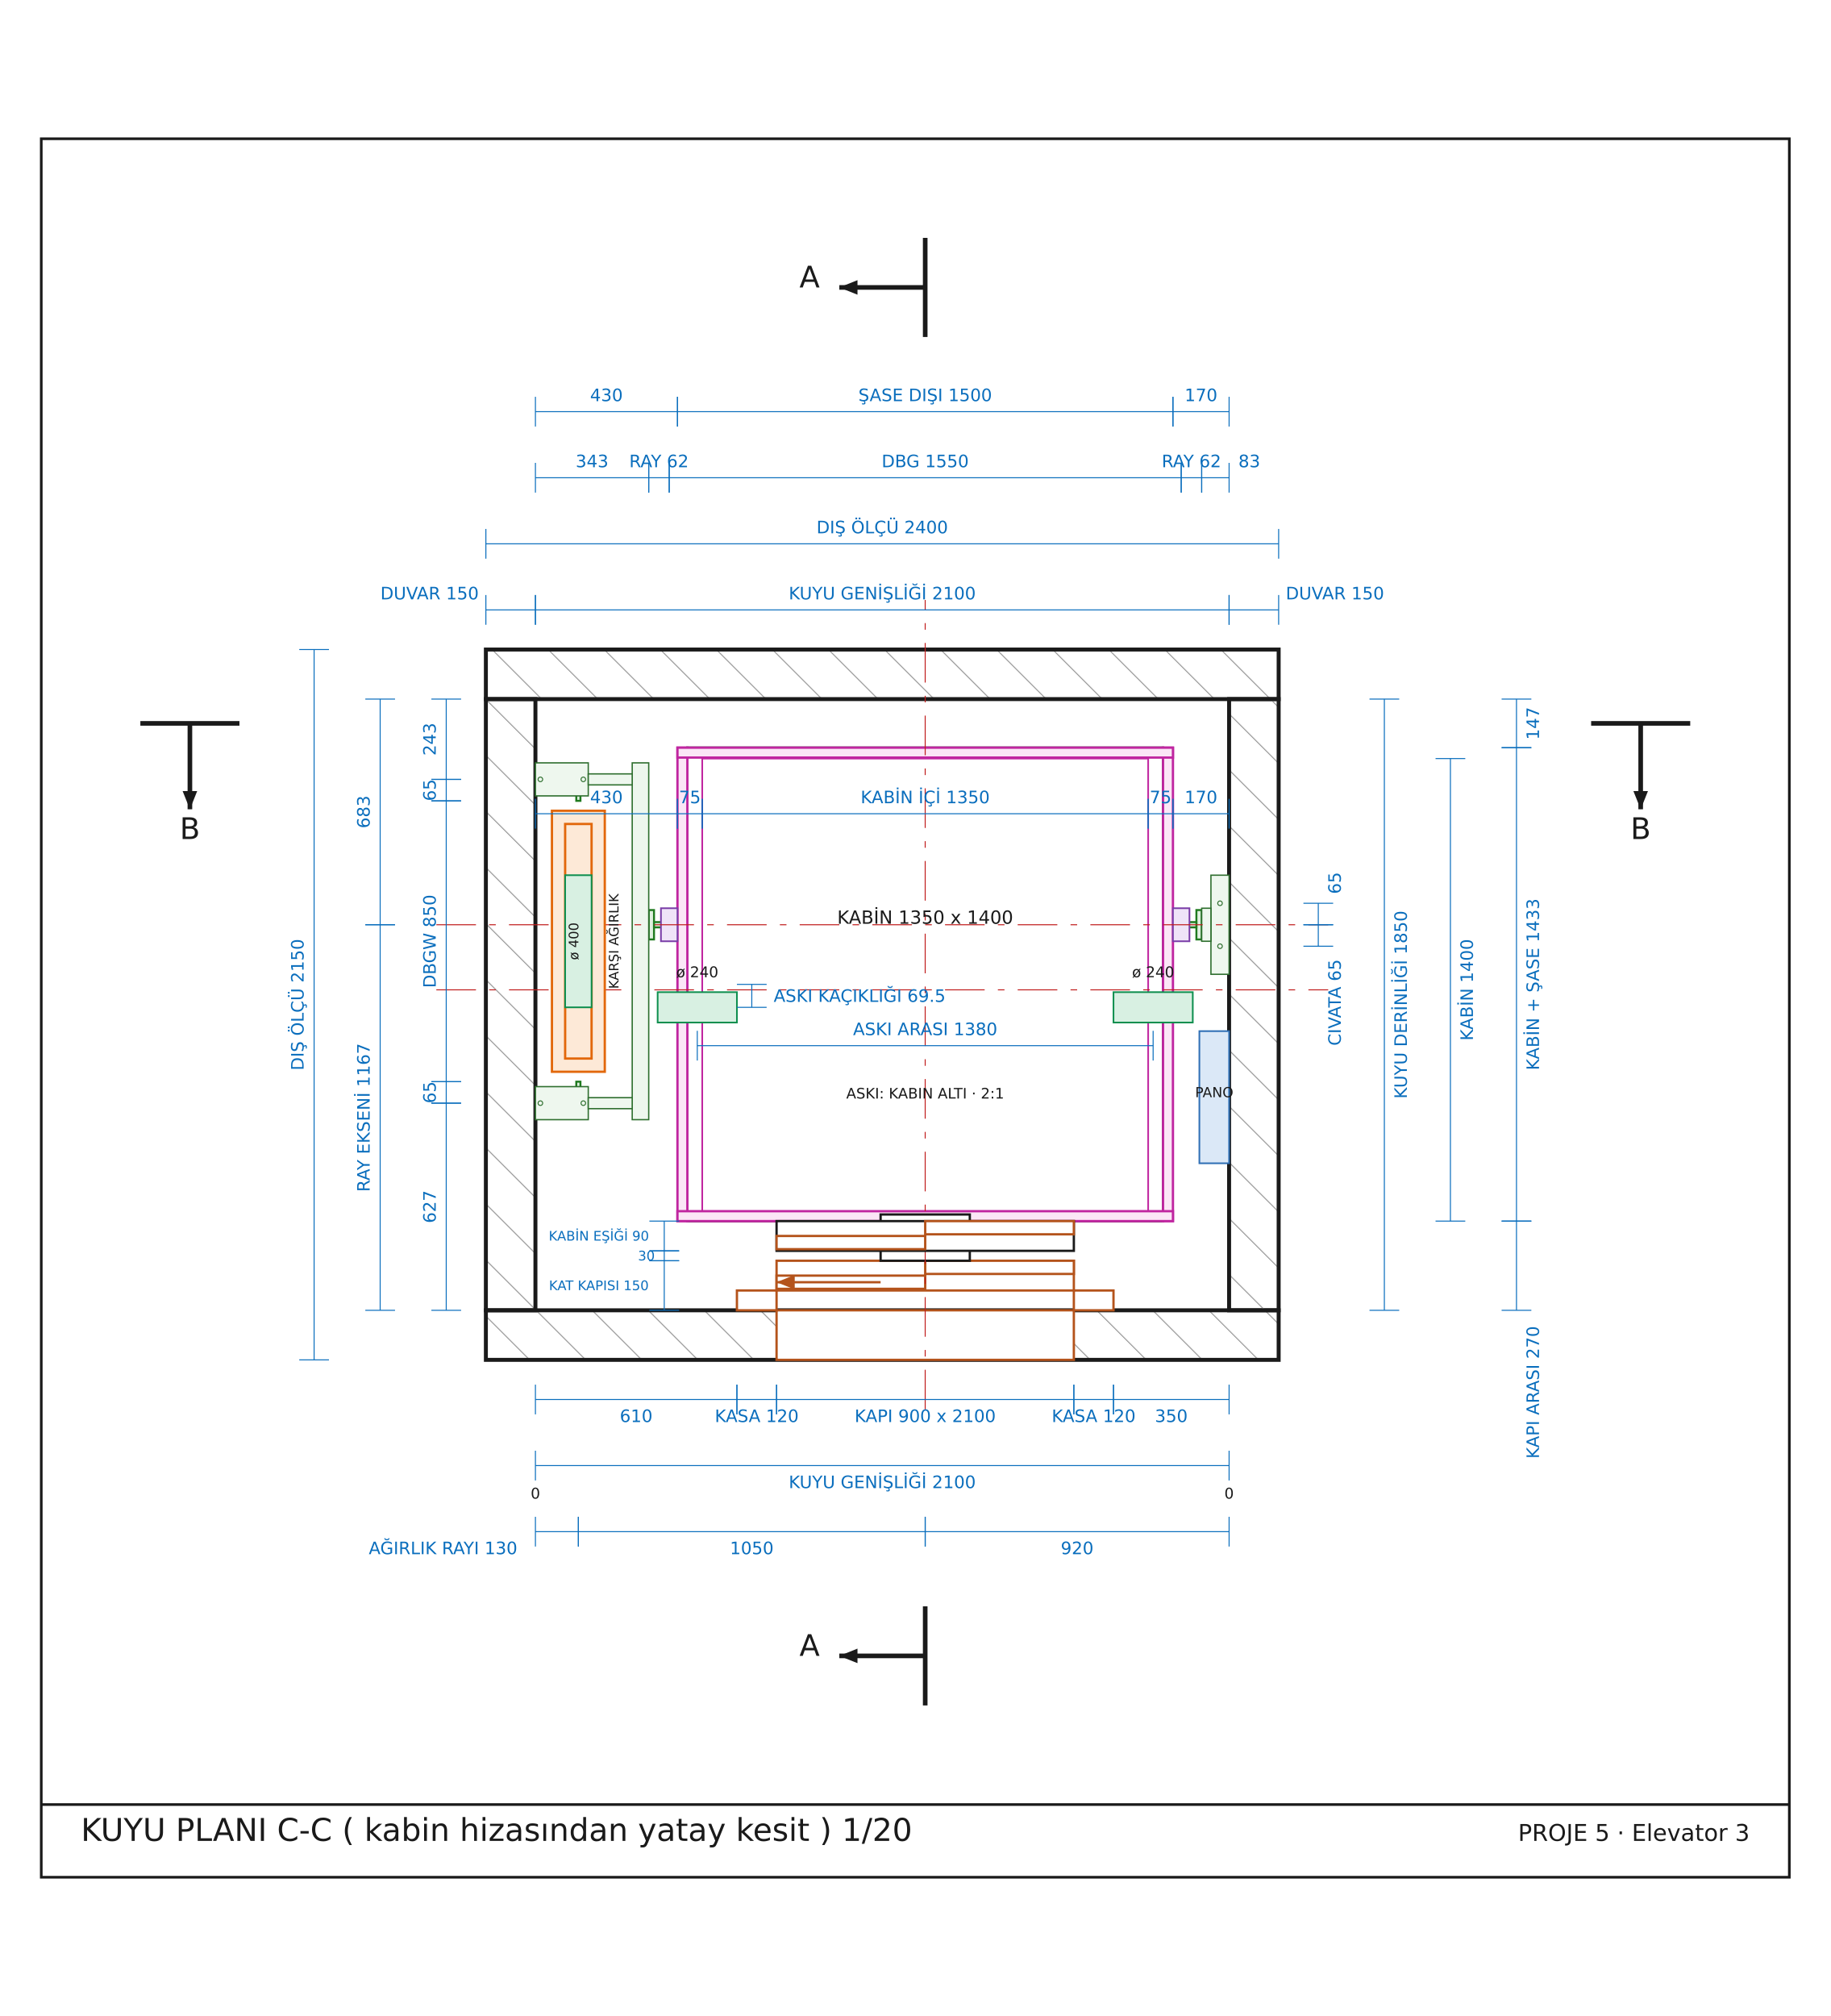
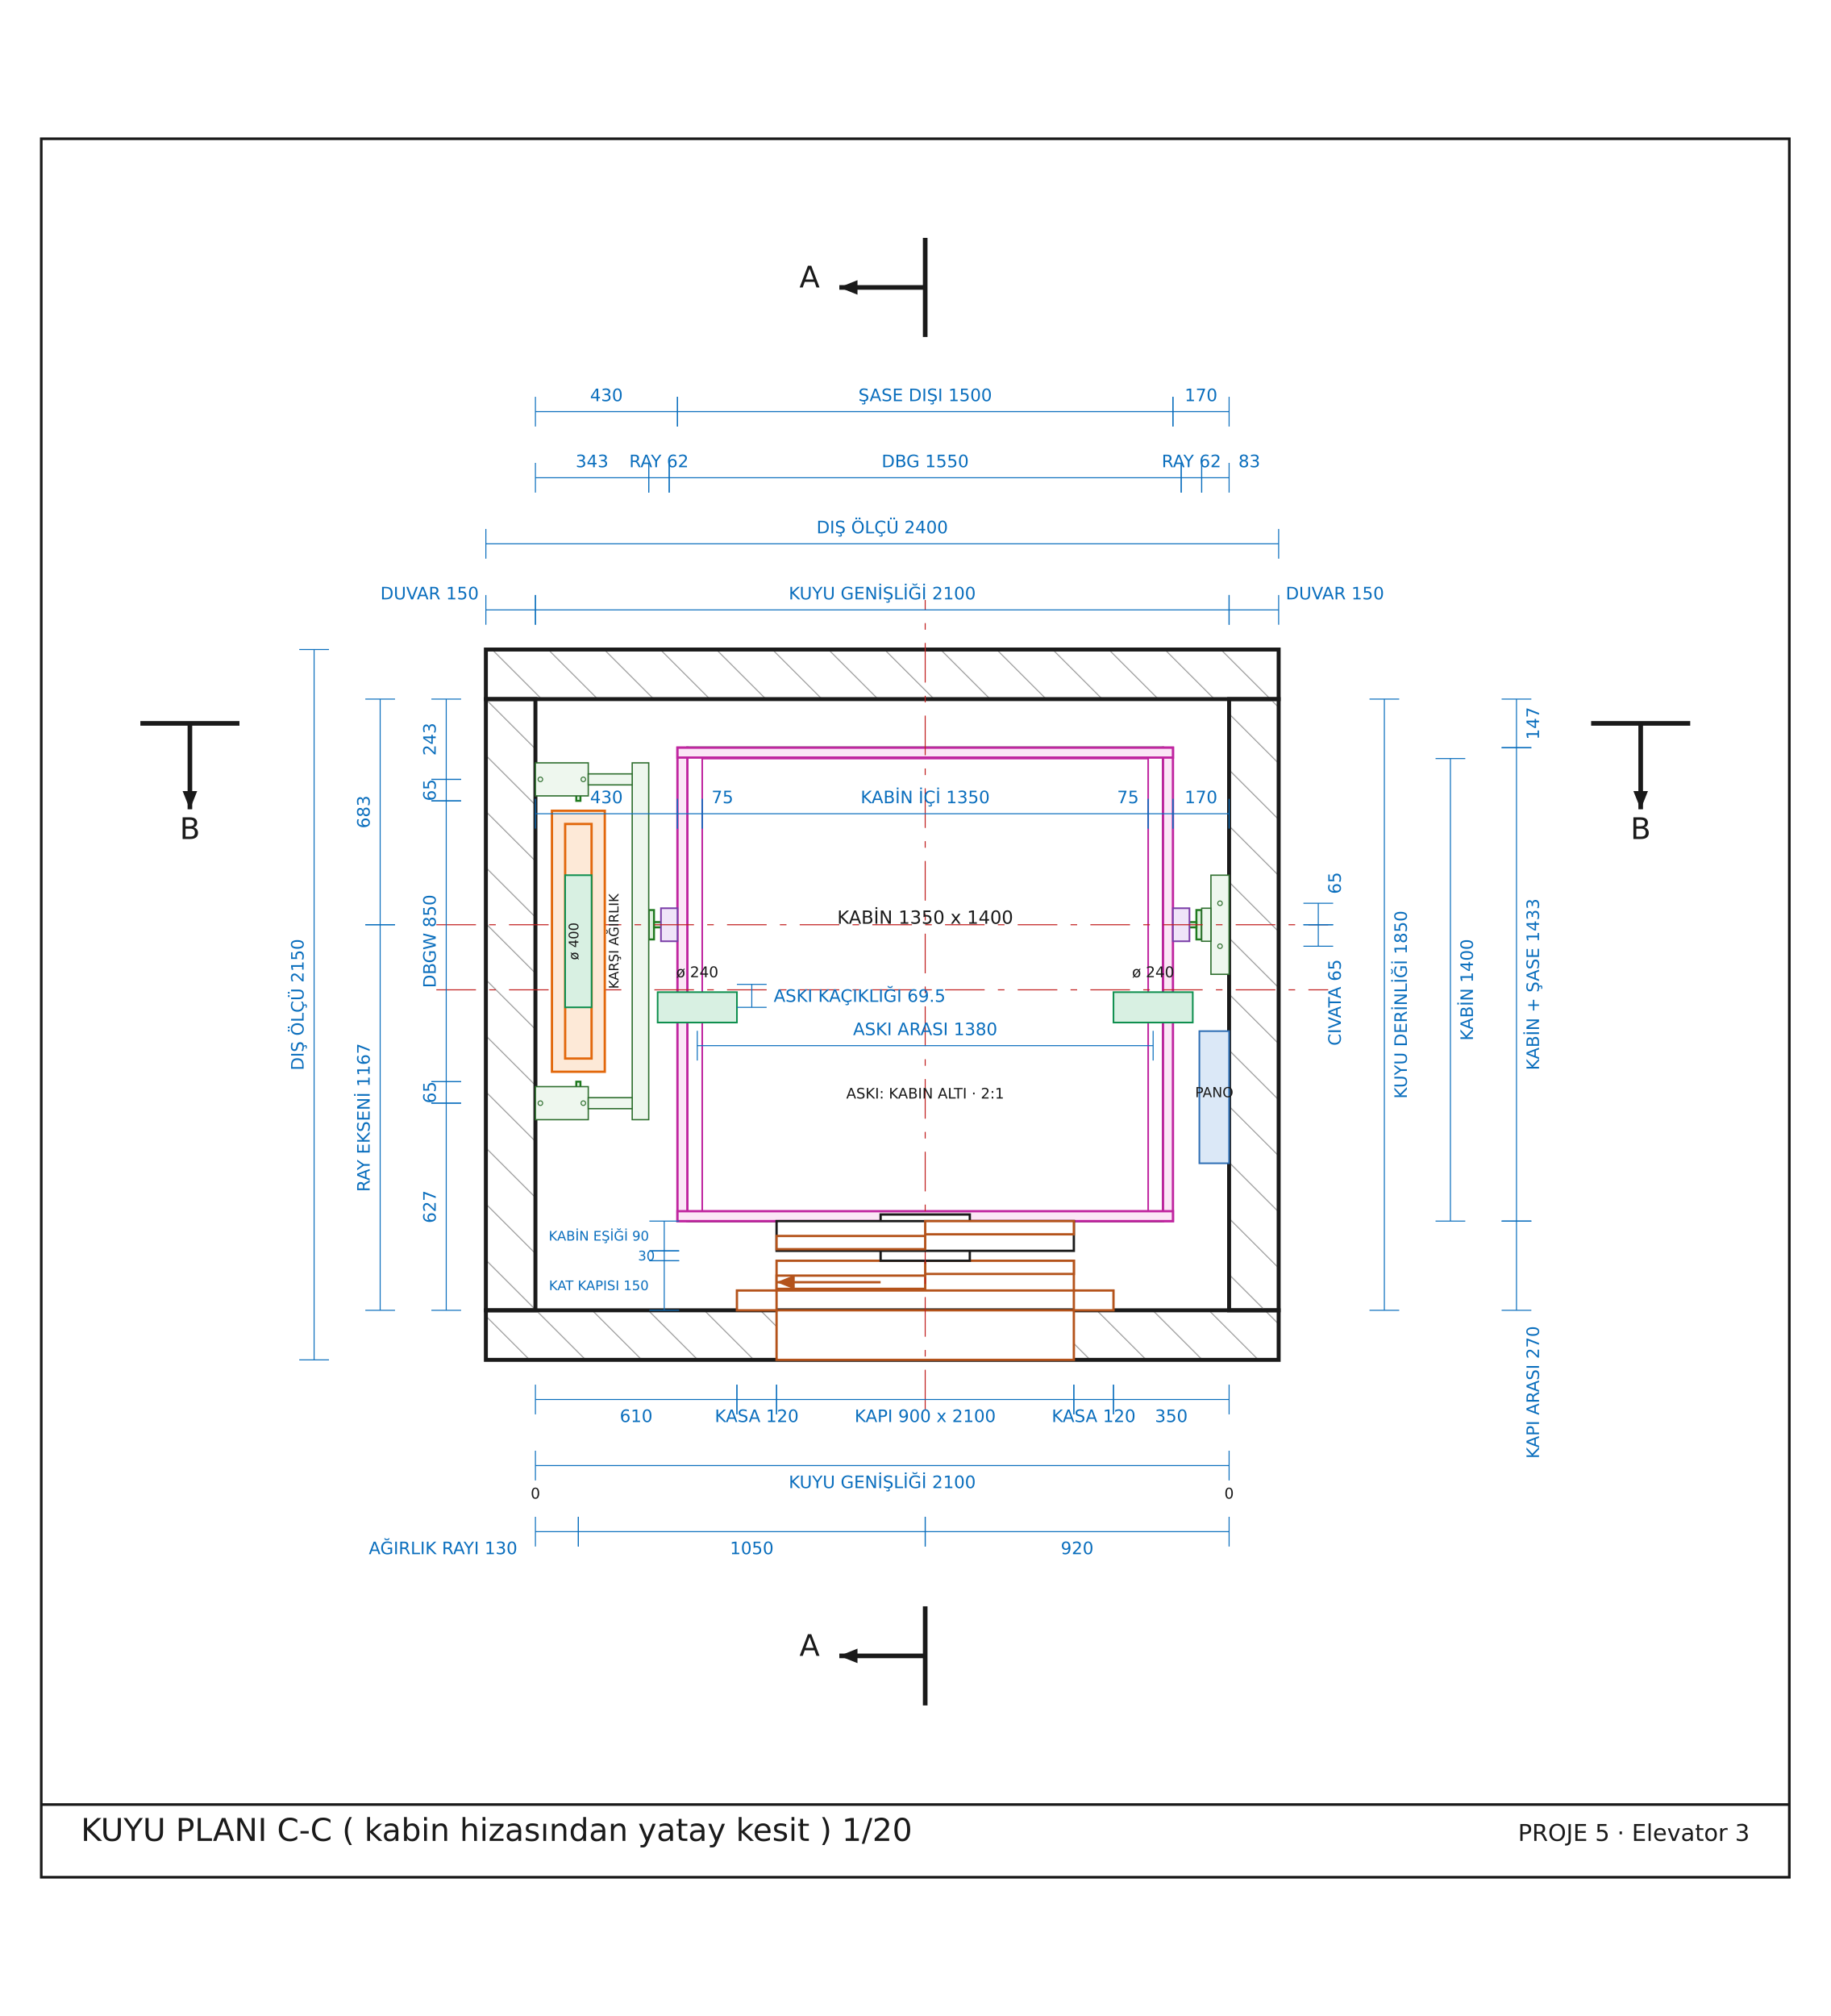
<svg xmlns="http://www.w3.org/2000/svg" viewBox="-1616 -3966 5532 6102" width="277mm" height="305mm">
  <defs>
    <pattern id="tarama" width="120" height="120" patternUnits="userSpaceOnUse" patternTransform="rotate(45)">
      <line x1="0" y1="0" x2="0" y2="120" stroke="#9a9a9a" stroke-width="6" />
    </pattern>
    <pattern id="tugla" width="240" height="120" patternUnits="userSpaceOnUse">
      <rect width="240" height="120" fill="#fdf3ee" />
      <path d="M0 0 H240 M0 60 H240 M120 0 V60 M0 60 V120 M240 60 V120" stroke="#c08a6a" stroke-width="5" fill="none" />
    </pattern>
  </defs>
  <rect x="-100000" y="-100000" width="200000" height="200000" fill="#ffffff" />
  <g transform="scale(1,-1)">
    <rect x="-150.0" y="-150.0" width="2400.0" height="150.0" fill="url(#tarama)" stroke="none" />
    <rect x="-150.0" y="-150.0" width="2400.0" height="150.0" fill="none" stroke="#1a1a1a" stroke-width="12" />
    <rect x="-150.0" y="1850.0" width="2400.0" height="150.0" fill="url(#tarama)" stroke="none" />
    <rect x="-150.0" y="1850.0" width="2400.0" height="150.0" fill="none" stroke="#1a1a1a" stroke-width="12" />
    <rect x="-150.0" y="0.0" width="150.0" height="1850.0" fill="url(#tarama)" stroke="none" />
    <rect x="-150.0" y="0.0" width="150.0" height="1850.0" fill="none" stroke="#1a1a1a" stroke-width="12" />
    <rect x="2100.0" y="0.0" width="150.0" height="1850.0" fill="url(#tarama)" stroke="none" />
    <rect x="2100.0" y="0.0" width="150.0" height="1850.0" fill="none" stroke="#1a1a1a" stroke-width="12" />
    <rect x="0.0" y="0.0" width="2100.0" height="1850.0" fill="none" stroke="#1a1a1a" stroke-width="6" />
    <rect x="730.0" y="-150.0" width="900.0" height="150.0" fill="#ffffff" stroke="#b4531b" stroke-width="7" />
    <rect x="610.0" y="0.0" width="120.0" height="60.0" fill="#ffffff" stroke="#b4531b" stroke-width="7" />
    <rect x="1630.0" y="0.0" width="120.0" height="60.0" fill="#ffffff" stroke="#b4531b" stroke-width="7" />
    <rect x="730.0" y="60.0" width="900.0" height="90.0" fill="#ffffff" stroke="#b4531b" stroke-width="7" />
    <rect x="730.0" y="65.0" width="450.0" height="40.0" fill="#ffffff" stroke="#b4531b" stroke-width="7" />
    <rect x="1180.0" y="110.0" width="450.0" height="40.0" fill="#ffffff" stroke="#b4531b" stroke-width="7" />
    <line x1="1045.0" y1="85.0" x2="730.0" y2="85.0" stroke="#b4531b" stroke-width="7" />
    <polygon points="730.0,85.0 785.0,63.0 785.0,107.0" fill="#b4531b" />
    <rect x="460.0" y="270.0" width="1440.0" height="1433.0" fill="#ffffff" stroke="#1a1a1a" stroke-width="7" />
    <rect x="505.0" y="270.0" width="1350.0" height="1400.0" fill="none" stroke="#c026a0" stroke-width="5" />
    <rect x="430.0" y="270.0" width="30.0" height="1433.0" fill="#fbe6f6" stroke="#c026a0" stroke-width="7" />
    <rect x="1900.0" y="270.0" width="30.0" height="1433.0" fill="#fbe6f6" stroke="#c026a0" stroke-width="7" />
    <rect x="430.0" y="270.0" width="1500.0" height="30.0" fill="#fbe6f6" stroke="#c026a0" stroke-width="7" />
    <rect x="430.0" y="1673.0" width="1500.0" height="30.0" fill="#fbe6f6" stroke="#c026a0" stroke-width="7" />
    <rect x="1045.0" y="150.0" width="270.0" height="140.0" fill="#ffffff" stroke="#1a1a1a" stroke-width="7" />
    <line x1="1180.0" y1="-300.0" x2="1180.0" y2="2150.0" stroke="#c01c1c" stroke-width="3" stroke-dasharray="120 40 20 40" />
    <line x1="-300.0" y1="970.0" x2="2400.0" y2="970.0" stroke="#c01c1c" stroke-width="3" stroke-dasharray="120 40 20 40" />
    <rect x="343.0" y="1122.5" width="16.0" height="89.0" fill="#dff0df" stroke="#1f7a1f" stroke-width="6" />
    <rect x="359.0" y="1159.0" width="46.0" height="16.0" fill="#dff0df" stroke="#1f7a1f" stroke-width="6" />
    <rect x="293.0" y="577.0" width="50.0" height="1080.0" fill="#eef7ee" stroke="#2f6f2f" stroke-width="4" />
    <rect x="380.0" y="1117.0" width="50.0" height="100.0" fill="#efe4f8" stroke="#7a3ea8" stroke-width="5" />
    <rect x="2001.0" y="1122.5" width="16.0" height="89.0" fill="#dff0df" stroke="#1f7a1f" stroke-width="6" />
    <rect x="1955.0" y="1159.0" width="46.0" height="16.0" fill="#dff0df" stroke="#1f7a1f" stroke-width="6" />
    <rect x="2045.0" y="1017.0" width="55.0" height="300.0" fill="#eef7ee" stroke="#2f6f2f" stroke-width="4" />
    <circle cx="2072.5" cy="1102.0" r="7.0" fill="none" stroke="#2f6f2f" stroke-width="3" />
    <circle cx="2072.5" cy="1232.0" r="7.0" fill="none" stroke="#2f6f2f" stroke-width="3" />
    <rect x="2017.0" y="1117.0" width="28.0" height="100.0" fill="#eef7ee" stroke="#2f6f2f" stroke-width="4" />
    <rect x="1930.0" y="1117.0" width="50.0" height="100.0" fill="#efe4f8" stroke="#7a3ea8" stroke-width="5" />
    <line x1="-300.0" y1="1167.0" x2="2400.0" y2="1167.0" stroke="#c01c1c" stroke-width="3" stroke-dasharray="120 40 20 40" />
    <rect x="370.0" y="871.0" width="240.0" height="92.0" fill="#d8f0e2" stroke="#0f8f4f" stroke-width="5" />
    <g transform="translate(490.0,1008.0) scale(1,-1) rotate(-0.0)">
      <text x="0" y="0" font-family="DejaVu Sans, Arial" font-size="45" fill="#1a1a1a" text-anchor="middle">ø 240</text>
    </g>
    <rect x="1750.0" y="871.0" width="240.0" height="92.0" fill="#d8f0e2" stroke="#0f8f4f" stroke-width="5" />
    <g transform="translate(1870.0,1008.0) scale(1,-1) rotate(-0.0)">
      <text x="0" y="0" font-family="DejaVu Sans, Arial" font-size="45" fill="#1a1a1a" text-anchor="middle">ø 240</text>
    </g>
    <g transform="translate(1180.0,641.0) scale(1,-1) rotate(-0.0)">
      <text x="0" y="0" font-family="DejaVu Sans, Arial" font-size="44" fill="#1a1a1a" text-anchor="middle">ASKI:  KABIN ALTI  ·  2:1</text>
    </g>
    <rect x="50.0" y="722.0" width="160.0" height="790.0" fill="#fde9d7" stroke="#e2680c" stroke-width="7" />
    <rect x="90.0" y="762.0" width="80.0" height="710.0" fill="#fde9d7" stroke="#e2680c" stroke-width="7" />
    <rect x="95.0" y="1594.4" width="70.0" height="12.6" fill="#dff0df" stroke="#1f7a1f" stroke-width="6" />
    <rect x="123.7" y="1542.0" width="12.6" height="52.4" fill="#dff0df" stroke="#1f7a1f" stroke-width="6" />
    <rect x="0.0" y="1557.0" width="160.0" height="100.0" fill="#eef7ee" stroke="#2f6f2f" stroke-width="4" />
    <circle cx="15.0" cy="1607.0" r="7.0" fill="none" stroke="#2f6f2f" stroke-width="3" />
    <circle cx="145.0" cy="1607.0" r="7.0" fill="none" stroke="#2f6f2f" stroke-width="3" />
    <rect x="160.0" y="1590.3" width="133.0" height="33.3" fill="#eef7ee" stroke="#2f6f2f" stroke-width="4" />
    <rect x="95.0" y="627.0" width="70.0" height="12.6" fill="#dff0df" stroke="#1f7a1f" stroke-width="6" />
    <rect x="123.7" y="639.6" width="12.6" height="52.4" fill="#dff0df" stroke="#1f7a1f" stroke-width="6" />
    <rect x="0.0" y="577.0" width="160.0" height="100.0" fill="#eef7ee" stroke="#2f6f2f" stroke-width="4" />
    <circle cx="15.0" cy="627.0" r="7.0" fill="none" stroke="#2f6f2f" stroke-width="3" />
    <circle cx="145.0" cy="627.0" r="7.0" fill="none" stroke="#2f6f2f" stroke-width="3" />
    <rect x="160.0" y="610.3" width="133.0" height="33.3" fill="#eef7ee" stroke="#2f6f2f" stroke-width="4" />
    <rect x="90.0" y="917.0" width="80.0" height="400.0" fill="#d8f0e2" stroke="#0f8f4f" stroke-width="5" />
    <g transform="translate(130.0,1117.0) scale(1,-1) rotate(-90.0)">
      <text x="0" y="0" font-family="DejaVu Sans, Arial" font-size="40" fill="#1a1a1a" text-anchor="middle">ø 400</text>
    </g>
    <rect x="2010.0" y="445.0" width="90.0" height="400.0" fill="#dbe8f7" stroke="#2f6fb5" stroke-width="5" />
    <g transform="translate(2055.0,645.0) scale(1,-1) rotate(-0.0)">
      <text x="0" y="0" font-family="DejaVu Sans, Arial" font-size="42" fill="#1a1a1a" text-anchor="middle">PANO</text>
    </g>
    <line x1="-150.0" y1="2120.0" x2="0.0" y2="2120.0" stroke="#0a6ebd" stroke-width="3" />
    <line x1="-150.0" y1="2075.0" x2="-150.0" y2="2165.0" stroke="#0a6ebd" stroke-width="3" />
    <line x1="0.0" y1="2075.0" x2="0.0" y2="2165.0" stroke="#0a6ebd" stroke-width="3" />
    <g transform="translate(-320.4,2151.8) scale(1,-1) rotate(-0.0)">
      <text x="0" y="0" font-family="DejaVu Sans, Arial" font-size="52" fill="#0a6ebd" text-anchor="middle">DUVAR 150</text>
    </g>
    <line x1="0.0" y1="2120.0" x2="2100.0" y2="2120.0" stroke="#0a6ebd" stroke-width="3" />
    <line x1="0.0" y1="2075.0" x2="0.0" y2="2165.0" stroke="#0a6ebd" stroke-width="3" />
    <line x1="2100.0" y1="2075.0" x2="2100.0" y2="2165.0" stroke="#0a6ebd" stroke-width="3" />
    <g transform="translate(1050.0,2151.8) scale(1,-1) rotate(-0.0)">
      <text x="0" y="0" font-family="DejaVu Sans, Arial" font-size="52" fill="#0a6ebd" text-anchor="middle">KUYU GENİŞLİĞİ 2100</text>
    </g>
    <line x1="2100.0" y1="2120.0" x2="2250.0" y2="2120.0" stroke="#0a6ebd" stroke-width="3" />
    <line x1="2100.0" y1="2075.0" x2="2100.0" y2="2165.0" stroke="#0a6ebd" stroke-width="3" />
    <line x1="2250.0" y1="2075.0" x2="2250.0" y2="2165.0" stroke="#0a6ebd" stroke-width="3" />
    <g transform="translate(2420.4,2151.8) scale(1,-1) rotate(-0.0)">
      <text x="0" y="0" font-family="DejaVu Sans, Arial" font-size="52" fill="#0a6ebd" text-anchor="middle">DUVAR 150</text>
    </g>
    <line x1="-150.0" y1="2320.0" x2="2250.0" y2="2320.0" stroke="#0a6ebd" stroke-width="3" />
    <line x1="-150.0" y1="2275.0" x2="-150.0" y2="2365.0" stroke="#0a6ebd" stroke-width="3" />
    <line x1="2250.0" y1="2275.0" x2="2250.0" y2="2365.0" stroke="#0a6ebd" stroke-width="3" />
    <g transform="translate(1050.0,2351.8) scale(1,-1) rotate(-0.0)">
      <text x="0" y="0" font-family="DejaVu Sans, Arial" font-size="52" fill="#0a6ebd" text-anchor="middle">DIŞ ÖLÇÜ 2400</text>
    </g>
    <line x1="0.0" y1="2520.0" x2="343.0" y2="2520.0" stroke="#0a6ebd" stroke-width="3" />
    <line x1="0.0" y1="2475.0" x2="0.0" y2="2565.0" stroke="#0a6ebd" stroke-width="3" />
    <line x1="343.0" y1="2475.0" x2="343.0" y2="2565.0" stroke="#0a6ebd" stroke-width="3" />
    <g transform="translate(171.5,2551.8) scale(1,-1) rotate(-0.0)">
      <text x="0" y="0" font-family="DejaVu Sans, Arial" font-size="52" fill="#0a6ebd" text-anchor="middle">343</text>
    </g>
    <line x1="343.0" y1="2520.0" x2="405.0" y2="2520.0" stroke="#0a6ebd" stroke-width="3" />
    <line x1="343.0" y1="2475.0" x2="343.0" y2="2565.0" stroke="#0a6ebd" stroke-width="3" />
    <line x1="405.0" y1="2475.0" x2="405.0" y2="2565.0" stroke="#0a6ebd" stroke-width="3" />
    <g transform="translate(374.0,2551.8) scale(1,-1) rotate(-0.0)">
      <text x="0" y="0" font-family="DejaVu Sans, Arial" font-size="52" fill="#0a6ebd" text-anchor="middle">RAY 62</text>
    </g>
    <line x1="405.0" y1="2520.0" x2="1955.0" y2="2520.0" stroke="#0a6ebd" stroke-width="3" />
    <line x1="405.0" y1="2475.0" x2="405.0" y2="2565.0" stroke="#0a6ebd" stroke-width="3" />
    <line x1="1955.0" y1="2475.0" x2="1955.0" y2="2565.0" stroke="#0a6ebd" stroke-width="3" />
    <g transform="translate(1180.0,2551.8) scale(1,-1) rotate(-0.0)">
      <text x="0" y="0" font-family="DejaVu Sans, Arial" font-size="52" fill="#0a6ebd" text-anchor="middle">DBG 1550</text>
    </g>
    <line x1="1955.0" y1="2520.0" x2="2017.0" y2="2520.0" stroke="#0a6ebd" stroke-width="3" />
    <line x1="1955.0" y1="2475.0" x2="1955.0" y2="2565.0" stroke="#0a6ebd" stroke-width="3" />
    <line x1="2017.0" y1="2475.0" x2="2017.0" y2="2565.0" stroke="#0a6ebd" stroke-width="3" />
    <g transform="translate(1986.0,2551.8) scale(1,-1) rotate(-0.0)">
      <text x="0" y="0" font-family="DejaVu Sans, Arial" font-size="52" fill="#0a6ebd" text-anchor="middle">RAY 62</text>
    </g>
    <line x1="2017.0" y1="2520.0" x2="2100.0" y2="2520.0" stroke="#0a6ebd" stroke-width="3" />
    <line x1="2017.0" y1="2475.0" x2="2017.0" y2="2565.0" stroke="#0a6ebd" stroke-width="3" />
    <line x1="2100.0" y1="2475.0" x2="2100.0" y2="2565.0" stroke="#0a6ebd" stroke-width="3" />
    <g transform="translate(2161.2,2551.8) scale(1,-1) rotate(-0.0)">
      <text x="0" y="0" font-family="DejaVu Sans, Arial" font-size="52" fill="#0a6ebd" text-anchor="middle">83</text>
    </g>
    <line x1="0.0" y1="2720.0" x2="430.0" y2="2720.0" stroke="#0a6ebd" stroke-width="3" />
    <line x1="0.0" y1="2675.0" x2="0.0" y2="2765.0" stroke="#0a6ebd" stroke-width="3" />
    <line x1="430.0" y1="2675.0" x2="430.0" y2="2765.0" stroke="#0a6ebd" stroke-width="3" />
    <g transform="translate(215.0,2751.8) scale(1,-1) rotate(-0.0)">
      <text x="0" y="0" font-family="DejaVu Sans, Arial" font-size="52" fill="#0a6ebd" text-anchor="middle">430</text>
    </g>
    <line x1="430.0" y1="2720.0" x2="1930.0" y2="2720.0" stroke="#0a6ebd" stroke-width="3" />
    <line x1="430.0" y1="2675.0" x2="430.0" y2="2765.0" stroke="#0a6ebd" stroke-width="3" />
    <line x1="1930.0" y1="2675.0" x2="1930.0" y2="2765.0" stroke="#0a6ebd" stroke-width="3" />
    <g transform="translate(1180.0,2751.8) scale(1,-1) rotate(-0.0)">
      <text x="0" y="0" font-family="DejaVu Sans, Arial" font-size="52" fill="#0a6ebd" text-anchor="middle">ŞASE DIŞI 1500</text>
    </g>
    <line x1="1930.0" y1="2720.0" x2="2100.0" y2="2720.0" stroke="#0a6ebd" stroke-width="3" />
    <line x1="1930.0" y1="2675.0" x2="1930.0" y2="2765.0" stroke="#0a6ebd" stroke-width="3" />
    <line x1="2100.0" y1="2675.0" x2="2100.0" y2="2765.0" stroke="#0a6ebd" stroke-width="3" />
    <g transform="translate(2015.0,2751.8) scale(1,-1) rotate(-0.0)">
      <text x="0" y="0" font-family="DejaVu Sans, Arial" font-size="52" fill="#0a6ebd" text-anchor="middle">170</text>
    </g>
    <line x1="0.0" y1="-270.0" x2="610.0" y2="-270.0" stroke="#0a6ebd" stroke-width="3" />
    <line x1="0.0" y1="-315.0" x2="0.0" y2="-225.0" stroke="#0a6ebd" stroke-width="3" />
    <line x1="610.0" y1="-315.0" x2="610.0" y2="-225.0" stroke="#0a6ebd" stroke-width="3" />
    <g transform="translate(305.0,-338.2) scale(1,-1) rotate(-0.0)">
      <text x="0" y="0" font-family="DejaVu Sans, Arial" font-size="52" fill="#0a6ebd" text-anchor="middle">610</text>
    </g>
    <line x1="610.0" y1="-270.0" x2="730.0" y2="-270.0" stroke="#0a6ebd" stroke-width="3" />
    <line x1="610.0" y1="-315.0" x2="610.0" y2="-225.0" stroke="#0a6ebd" stroke-width="3" />
    <line x1="730.0" y1="-315.0" x2="730.0" y2="-225.0" stroke="#0a6ebd" stroke-width="3" />
    <g transform="translate(670.0,-338.2) scale(1,-1) rotate(-0.0)">
      <text x="0" y="0" font-family="DejaVu Sans, Arial" font-size="52" fill="#0a6ebd" text-anchor="middle">KASA 120</text>
    </g>
    <line x1="730.0" y1="-270.0" x2="1630.0" y2="-270.0" stroke="#0a6ebd" stroke-width="3" />
    <line x1="730.0" y1="-315.0" x2="730.0" y2="-225.0" stroke="#0a6ebd" stroke-width="3" />
    <line x1="1630.0" y1="-315.0" x2="1630.0" y2="-225.0" stroke="#0a6ebd" stroke-width="3" />
    <g transform="translate(1180.0,-338.2) scale(1,-1) rotate(-0.0)">
      <text x="0" y="0" font-family="DejaVu Sans, Arial" font-size="52" fill="#0a6ebd" text-anchor="middle">KAPI 900 x 2100</text>
    </g>
    <line x1="1630.0" y1="-270.0" x2="1750.0" y2="-270.0" stroke="#0a6ebd" stroke-width="3" />
    <line x1="1630.0" y1="-315.0" x2="1630.0" y2="-225.0" stroke="#0a6ebd" stroke-width="3" />
    <line x1="1750.0" y1="-315.0" x2="1750.0" y2="-225.0" stroke="#0a6ebd" stroke-width="3" />
    <g transform="translate(1690.0,-338.2) scale(1,-1) rotate(-0.0)">
      <text x="0" y="0" font-family="DejaVu Sans, Arial" font-size="52" fill="#0a6ebd" text-anchor="middle">KASA 120</text>
    </g>
    <line x1="1750.0" y1="-270.0" x2="2100.0" y2="-270.0" stroke="#0a6ebd" stroke-width="3" />
    <line x1="1750.0" y1="-315.0" x2="1750.0" y2="-225.0" stroke="#0a6ebd" stroke-width="3" />
    <line x1="2100.0" y1="-315.0" x2="2100.0" y2="-225.0" stroke="#0a6ebd" stroke-width="3" />
    <g transform="translate(1925.0,-338.2) scale(1,-1) rotate(-0.0)">
      <text x="0" y="0" font-family="DejaVu Sans, Arial" font-size="52" fill="#0a6ebd" text-anchor="middle">350</text>
    </g>
    <line x1="0.0" y1="-470.0" x2="2100.0" y2="-470.0" stroke="#0a6ebd" stroke-width="3" />
    <line x1="0.0" y1="-515.0" x2="0.0" y2="-425.0" stroke="#0a6ebd" stroke-width="3" />
    <line x1="2100.0" y1="-515.0" x2="2100.0" y2="-425.0" stroke="#0a6ebd" stroke-width="3" />
    <g transform="translate(1050.0,-538.2) scale(1,-1) rotate(-0.0)">
      <text x="0" y="0" font-family="DejaVu Sans, Arial" font-size="52" fill="#0a6ebd" text-anchor="middle">KUYU GENİŞLİĞİ 2100</text>
    </g>
    <line x1="0.0" y1="-670.0" x2="130.0" y2="-670.0" stroke="#0a6ebd" stroke-width="3" />
    <line x1="0.0" y1="-715.0" x2="0.0" y2="-625.0" stroke="#0a6ebd" stroke-width="3" />
    <line x1="130.0" y1="-715.0" x2="130.0" y2="-625.0" stroke="#0a6ebd" stroke-width="3" />
    <g transform="translate(-279.6,-738.2) scale(1,-1) rotate(-0.0)">
      <text x="0" y="0" font-family="DejaVu Sans, Arial" font-size="52" fill="#0a6ebd" text-anchor="middle">AĞIRLIK RAYI 130</text>
    </g>
    <line x1="130.0" y1="-670.0" x2="1180.0" y2="-670.0" stroke="#0a6ebd" stroke-width="3" />
    <line x1="130.0" y1="-715.0" x2="130.0" y2="-625.0" stroke="#0a6ebd" stroke-width="3" />
    <line x1="1180.0" y1="-715.0" x2="1180.0" y2="-625.0" stroke="#0a6ebd" stroke-width="3" />
    <g transform="translate(655.0,-738.2) scale(1,-1) rotate(-0.0)">
      <text x="0" y="0" font-family="DejaVu Sans, Arial" font-size="52" fill="#0a6ebd" text-anchor="middle">1050</text>
    </g>
    <line x1="1180.0" y1="-670.0" x2="2100.0" y2="-670.0" stroke="#0a6ebd" stroke-width="3" />
    <line x1="1180.0" y1="-715.0" x2="1180.0" y2="-625.0" stroke="#0a6ebd" stroke-width="3" />
    <line x1="2100.0" y1="-715.0" x2="2100.0" y2="-625.0" stroke="#0a6ebd" stroke-width="3" />
    <g transform="translate(1640.0,-738.2) scale(1,-1) rotate(-0.0)">
      <text x="0" y="0" font-family="DejaVu Sans, Arial" font-size="52" fill="#0a6ebd" text-anchor="middle">920</text>
    </g>
    <line x1="-270.0" y1="0.0" x2="-270.0" y2="627.0" stroke="#0a6ebd" stroke-width="3" />
    <line x1="-315.0" y1="0.0" x2="-225.0" y2="0.0" stroke="#0a6ebd" stroke-width="3" />
    <line x1="-315.0" y1="627.0" x2="-225.0" y2="627.0" stroke="#0a6ebd" stroke-width="3" />
    <g transform="translate(-301.8,313.5) scale(1,-1) rotate(-90.0)">
      <text x="0" y="0" font-family="DejaVu Sans, Arial" font-size="52" fill="#0a6ebd" text-anchor="middle">627</text>
    </g>
    <line x1="-270.0" y1="627.0" x2="-270.0" y2="692.0" stroke="#0a6ebd" stroke-width="3" />
    <line x1="-315.0" y1="627.0" x2="-225.0" y2="627.0" stroke="#0a6ebd" stroke-width="3" />
    <line x1="-315.0" y1="692.0" x2="-225.0" y2="692.0" stroke="#0a6ebd" stroke-width="3" />
    <g transform="translate(-301.8,659.5) scale(1,-1) rotate(-90.0)">
      <text x="0" y="0" font-family="DejaVu Sans, Arial" font-size="52" fill="#0a6ebd" text-anchor="middle">65</text>
    </g>
    <line x1="-270.0" y1="692.0" x2="-270.0" y2="1542.0" stroke="#0a6ebd" stroke-width="3" />
    <line x1="-315.0" y1="692.0" x2="-225.0" y2="692.0" stroke="#0a6ebd" stroke-width="3" />
    <line x1="-315.0" y1="1542.0" x2="-225.0" y2="1542.0" stroke="#0a6ebd" stroke-width="3" />
    <g transform="translate(-301.8,1117.0) scale(1,-1) rotate(-90.0)">
      <text x="0" y="0" font-family="DejaVu Sans, Arial" font-size="52" fill="#0a6ebd" text-anchor="middle">DBGW 850</text>
    </g>
    <line x1="-270.0" y1="1542.0" x2="-270.0" y2="1607.0" stroke="#0a6ebd" stroke-width="3" />
    <line x1="-315.0" y1="1542.0" x2="-225.0" y2="1542.0" stroke="#0a6ebd" stroke-width="3" />
    <line x1="-315.0" y1="1607.0" x2="-225.0" y2="1607.0" stroke="#0a6ebd" stroke-width="3" />
    <g transform="translate(-301.8,1574.5) scale(1,-1) rotate(-90.0)">
      <text x="0" y="0" font-family="DejaVu Sans, Arial" font-size="52" fill="#0a6ebd" text-anchor="middle">65</text>
    </g>
    <line x1="-270.0" y1="1607.0" x2="-270.0" y2="1850.0" stroke="#0a6ebd" stroke-width="3" />
    <line x1="-315.0" y1="1607.0" x2="-225.0" y2="1607.0" stroke="#0a6ebd" stroke-width="3" />
    <line x1="-315.0" y1="1850.0" x2="-225.0" y2="1850.0" stroke="#0a6ebd" stroke-width="3" />
    <g transform="translate(-301.8,1728.5) scale(1,-1) rotate(-90.0)">
      <text x="0" y="0" font-family="DejaVu Sans, Arial" font-size="52" fill="#0a6ebd" text-anchor="middle">243</text>
    </g>
    <line x1="-470.0" y1="0.0" x2="-470.0" y2="1167.0" stroke="#0a6ebd" stroke-width="3" />
    <line x1="-515.0" y1="0.0" x2="-425.0" y2="0.0" stroke="#0a6ebd" stroke-width="3" />
    <line x1="-515.0" y1="1167.0" x2="-425.0" y2="1167.0" stroke="#0a6ebd" stroke-width="3" />
    <g transform="translate(-501.8,583.5) scale(1,-1) rotate(-90.0)">
      <text x="0" y="0" font-family="DejaVu Sans, Arial" font-size="52" fill="#0a6ebd" text-anchor="middle">RAY EKSENİ 1167</text>
    </g>
    <line x1="-470.0" y1="1167.0" x2="-470.0" y2="1850.0" stroke="#0a6ebd" stroke-width="3" />
    <line x1="-515.0" y1="1167.0" x2="-425.0" y2="1167.0" stroke="#0a6ebd" stroke-width="3" />
    <line x1="-515.0" y1="1850.0" x2="-425.0" y2="1850.0" stroke="#0a6ebd" stroke-width="3" />
    <g transform="translate(-501.8,1508.5) scale(1,-1) rotate(-90.0)">
      <text x="0" y="0" font-family="DejaVu Sans, Arial" font-size="52" fill="#0a6ebd" text-anchor="middle">683</text>
    </g>
    <line x1="-670.0" y1="-150.0" x2="-670.0" y2="2000.0" stroke="#0a6ebd" stroke-width="3" />
    <line x1="-715.0" y1="-150.0" x2="-625.0" y2="-150.0" stroke="#0a6ebd" stroke-width="3" />
    <line x1="-715.0" y1="2000.0" x2="-625.0" y2="2000.0" stroke="#0a6ebd" stroke-width="3" />
    <g transform="translate(-701.8,925.0) scale(1,-1) rotate(-90.0)">
      <text x="0" y="0" font-family="DejaVu Sans, Arial" font-size="52" fill="#0a6ebd" text-anchor="middle">DIŞ ÖLÇÜ 2150</text>
    </g>
    <line x1="2370.0" y1="1102.0" x2="2370.0" y2="1167.0" stroke="#0a6ebd" stroke-width="3" />
    <line x1="2325.0" y1="1102.0" x2="2415.0" y2="1102.0" stroke="#0a6ebd" stroke-width="3" />
    <line x1="2325.0" y1="1167.0" x2="2415.0" y2="1167.0" stroke="#0a6ebd" stroke-width="3" />
    <g transform="translate(2438.2,931.6) scale(1,-1) rotate(-90.0)">
      <text x="0" y="0" font-family="DejaVu Sans, Arial" font-size="52" fill="#0a6ebd" text-anchor="middle">CIVATA 65</text>
    </g>
    <line x1="2370.0" y1="1167.0" x2="2370.0" y2="1232.0" stroke="#0a6ebd" stroke-width="3" />
    <line x1="2325.0" y1="1167.0" x2="2415.0" y2="1167.0" stroke="#0a6ebd" stroke-width="3" />
    <line x1="2325.0" y1="1232.0" x2="2415.0" y2="1232.0" stroke="#0a6ebd" stroke-width="3" />
    <g transform="translate(2438.2,1293.2) scale(1,-1) rotate(-90.0)">
      <text x="0" y="0" font-family="DejaVu Sans, Arial" font-size="52" fill="#0a6ebd" text-anchor="middle">65</text>
    </g>
    <line x1="2570.0" y1="0.0" x2="2570.0" y2="1850.0" stroke="#0a6ebd" stroke-width="3" />
    <line x1="2525.0" y1="0.0" x2="2615.0" y2="0.0" stroke="#0a6ebd" stroke-width="3" />
    <line x1="2525.0" y1="1850.0" x2="2615.0" y2="1850.0" stroke="#0a6ebd" stroke-width="3" />
    <g transform="translate(2638.2,925.0) scale(1,-1) rotate(-90.0)">
      <text x="0" y="0" font-family="DejaVu Sans, Arial" font-size="52" fill="#0a6ebd" text-anchor="middle">KUYU DERİNLİĞİ 1850</text>
    </g>
    <line x1="2770.0" y1="270.0" x2="2770.0" y2="1670.0" stroke="#0a6ebd" stroke-width="3" />
    <line x1="2725.0" y1="270.0" x2="2815.0" y2="270.0" stroke="#0a6ebd" stroke-width="3" />
    <line x1="2725.0" y1="1670.0" x2="2815.0" y2="1670.0" stroke="#0a6ebd" stroke-width="3" />
    <g transform="translate(2838.2,970.0) scale(1,-1) rotate(-90.0)">
      <text x="0" y="0" font-family="DejaVu Sans, Arial" font-size="52" fill="#0a6ebd" text-anchor="middle">KABİN 1400</text>
    </g>
    <line x1="2970.0" y1="0.0" x2="2970.0" y2="270.0" stroke="#0a6ebd" stroke-width="3" />
    <line x1="2925.0" y1="0.0" x2="3015.0" y2="0.0" stroke="#0a6ebd" stroke-width="3" />
    <line x1="2925.0" y1="270.0" x2="3015.0" y2="270.0" stroke="#0a6ebd" stroke-width="3" />
    <g transform="translate(3038.2,-248.4) scale(1,-1) rotate(-90.0)">
      <text x="0" y="0" font-family="DejaVu Sans, Arial" font-size="52" fill="#0a6ebd" text-anchor="middle">KAPI ARASI 270</text>
    </g>
    <line x1="2970.0" y1="270.0" x2="2970.0" y2="1703.0" stroke="#0a6ebd" stroke-width="3" />
    <line x1="2925.0" y1="270.0" x2="3015.0" y2="270.0" stroke="#0a6ebd" stroke-width="3" />
    <line x1="2925.0" y1="1703.0" x2="3015.0" y2="1703.0" stroke="#0a6ebd" stroke-width="3" />
    <g transform="translate(3038.2,986.5) scale(1,-1) rotate(-90.0)">
      <text x="0" y="0" font-family="DejaVu Sans, Arial" font-size="52" fill="#0a6ebd" text-anchor="middle">KABİN + ŞASE 1433</text>
    </g>
    <line x1="2970.0" y1="1703.0" x2="2970.0" y2="1850.0" stroke="#0a6ebd" stroke-width="3" />
    <line x1="2925.0" y1="1703.0" x2="3015.0" y2="1703.0" stroke="#0a6ebd" stroke-width="3" />
    <line x1="2925.0" y1="1850.0" x2="3015.0" y2="1850.0" stroke="#0a6ebd" stroke-width="3" />
    <g transform="translate(3038.2,1776.5) scale(1,-1) rotate(-90.0)">
      <text x="0" y="0" font-family="DejaVu Sans, Arial" font-size="52" fill="#0a6ebd" text-anchor="middle">147</text>
    </g>
    <line x1="0.0" y1="1503.0" x2="430.0" y2="1503.0" stroke="#0a6ebd" stroke-width="3" />
    <line x1="0.0" y1="1458.0" x2="0.0" y2="1548.0" stroke="#0a6ebd" stroke-width="3" />
    <line x1="430.0" y1="1458.0" x2="430.0" y2="1548.0" stroke="#0a6ebd" stroke-width="3" />
    <g transform="translate(215.0,1534.8) scale(1,-1) rotate(-0.0)">
      <text x="0" y="0" font-family="DejaVu Sans, Arial" font-size="52" fill="#0a6ebd" text-anchor="middle">430</text>
    </g>
    <line x1="430.0" y1="1503.0" x2="505.0" y2="1503.0" stroke="#0a6ebd" stroke-width="3" />
    <line x1="430.0" y1="1458.0" x2="430.0" y2="1548.0" stroke="#0a6ebd" stroke-width="3" />
    <line x1="505.0" y1="1458.0" x2="505.0" y2="1548.0" stroke="#0a6ebd" stroke-width="3" />
-     <g transform="translate(467.5,1534.8) scale(1,-1) rotate(-0.0)">
+     <g transform="translate(566.2,1534.8) scale(1,-1) rotate(-0.0)">
      <text x="0" y="0" font-family="DejaVu Sans, Arial" font-size="52" fill="#0a6ebd" text-anchor="middle">75</text>
    </g>
    <line x1="505.0" y1="1503.0" x2="1855.0" y2="1503.0" stroke="#0a6ebd" stroke-width="3" />
    <line x1="505.0" y1="1458.0" x2="505.0" y2="1548.0" stroke="#0a6ebd" stroke-width="3" />
    <line x1="1855.0" y1="1458.0" x2="1855.0" y2="1548.0" stroke="#0a6ebd" stroke-width="3" />
    <g transform="translate(1180.0,1534.8) scale(1,-1) rotate(-0.0)">
      <text x="0" y="0" font-family="DejaVu Sans, Arial" font-size="52" fill="#0a6ebd" text-anchor="middle">KABİN İÇİ 1350</text>
    </g>
    <line x1="1855.0" y1="1503.0" x2="1930.0" y2="1503.0" stroke="#0a6ebd" stroke-width="3" />
    <line x1="1855.0" y1="1458.0" x2="1855.0" y2="1548.0" stroke="#0a6ebd" stroke-width="3" />
    <line x1="1930.0" y1="1458.0" x2="1930.0" y2="1548.0" stroke="#0a6ebd" stroke-width="3" />
-     <g transform="translate(1892.5,1534.8) scale(1,-1) rotate(-0.0)">
+     <g transform="translate(1793.8,1534.8) scale(1,-1) rotate(-0.0)">
      <text x="0" y="0" font-family="DejaVu Sans, Arial" font-size="52" fill="#0a6ebd" text-anchor="middle">75</text>
    </g>
    <line x1="1930.0" y1="1503.0" x2="2100.0" y2="1503.0" stroke="#0a6ebd" stroke-width="3" />
    <line x1="1930.0" y1="1458.0" x2="1930.0" y2="1548.0" stroke="#0a6ebd" stroke-width="3" />
    <line x1="2100.0" y1="1458.0" x2="2100.0" y2="1548.0" stroke="#0a6ebd" stroke-width="3" />
    <g transform="translate(2015.0,1534.8) scale(1,-1) rotate(-0.0)">
      <text x="0" y="0" font-family="DejaVu Sans, Arial" font-size="52" fill="#0a6ebd" text-anchor="middle">170</text>
    </g>
    <line x1="390.0" y1="0.0" x2="390.0" y2="150.0" stroke="#0a6ebd" stroke-width="3" />
    <line x1="345.0" y1="0.0" x2="435.0" y2="0.0" stroke="#0a6ebd" stroke-width="3" />
    <line x1="345.0" y1="150.0" x2="435.0" y2="150.0" stroke="#0a6ebd" stroke-width="3" />
    <g transform="translate(192.0,61.0) scale(1,-1) rotate(-0.0)">
      <text x="0" y="0" font-family="DejaVu Sans, Arial" font-size="40" fill="#0a6ebd" text-anchor="middle">KAT KAPISI 150</text>
    </g>
    <line x1="390.0" y1="150.0" x2="390.0" y2="180.0" stroke="#0a6ebd" stroke-width="3" />
    <line x1="345.0" y1="150.0" x2="435.0" y2="150.0" stroke="#0a6ebd" stroke-width="3" />
    <line x1="345.0" y1="180.0" x2="435.0" y2="180.0" stroke="#0a6ebd" stroke-width="3" />
    <g transform="translate(336.0,151.0) scale(1,-1) rotate(-0.0)">
      <text x="0" y="0" font-family="DejaVu Sans, Arial" font-size="40" fill="#0a6ebd" text-anchor="middle">30</text>
    </g>
    <line x1="390.0" y1="180.0" x2="390.0" y2="270.0" stroke="#0a6ebd" stroke-width="3" />
    <line x1="345.0" y1="180.0" x2="435.0" y2="180.0" stroke="#0a6ebd" stroke-width="3" />
    <line x1="345.0" y1="270.0" x2="435.0" y2="270.0" stroke="#0a6ebd" stroke-width="3" />
    <g transform="translate(192.0,211.0) scale(1,-1) rotate(-0.0)">
      <text x="0" y="0" font-family="DejaVu Sans, Arial" font-size="40" fill="#0a6ebd" text-anchor="middle">KABİN EŞİĞİ 90</text>
    </g>
    <line x1="490.0" y1="801.0" x2="1870.0" y2="801.0" stroke="#0a6ebd" stroke-width="3" />
    <line x1="490.0" y1="756.0" x2="490.0" y2="846.0" stroke="#0a6ebd" stroke-width="3" />
    <line x1="1870.0" y1="756.0" x2="1870.0" y2="846.0" stroke="#0a6ebd" stroke-width="3" />
    <g transform="translate(1180.0,832.8) scale(1,-1) rotate(-0.0)">
      <text x="0" y="0" font-family="DejaVu Sans, Arial" font-size="52" fill="#0a6ebd" text-anchor="middle">ASKI ARASI 1380</text>
    </g>
    <line x1="655.0" y1="917.0" x2="655.0" y2="986.5" stroke="#0a6ebd" stroke-width="3" />
    <line x1="610.0" y1="917.0" x2="700.0" y2="917.0" stroke="#0a6ebd" stroke-width="3" />
    <line x1="610.0" y1="986.5" x2="700.0" y2="986.5" stroke="#0a6ebd" stroke-width="3" />
    <g transform="translate(981.4,933.5) scale(1,-1) rotate(-0.0)">
      <text x="0" y="0" font-family="DejaVu Sans, Arial" font-size="52" fill="#0a6ebd" text-anchor="middle">ASKI KAÇIKLIĞI 69.5</text>
    </g>
    <rect x="730.0" y="180.0" width="900.0" height="90.0" fill="#ffffff" stroke="#1a1a1a" stroke-width="7" />
    <rect x="730.0" y="185.0" width="450.0" height="40.0" fill="#ffffff" stroke="#b4531b" stroke-width="7" />
    <rect x="1180.0" y="230.0" width="450.0" height="40.0" fill="#ffffff" stroke="#b4531b" stroke-width="7" />
    <g transform="translate(1180.0,1170.0) scale(1,-1) rotate(-0.0)">
      <text x="0" y="0" font-family="DejaVu Sans, Arial" font-size="55" fill="#1a1a1a" text-anchor="middle">KABİN  1350 x 1400</text>
    </g>
    <g transform="translate(0.0,-570.0) scale(1,-1) rotate(-0.0)">
      <text x="0" y="0" font-family="DejaVu Sans, Arial" font-size="45" fill="#1a1a1a" text-anchor="middle">0</text>
    </g>
    <g transform="translate(2100.0,-570.0) scale(1,-1) rotate(-0.0)">
      <text x="0" y="0" font-family="DejaVu Sans, Arial" font-size="45" fill="#1a1a1a" text-anchor="middle">0</text>
    </g>
    <g transform="translate(251.5,1117.0) scale(1,-1) rotate(-90.0)">
      <text x="0" y="0" font-family="DejaVu Sans, Arial" font-size="40" fill="#1a1a1a" text-anchor="middle">KARŞI AĞIRLIK</text>
    </g>
    <line x1="1180.0" y1="2946.0" x2="1180.0" y2="3246.0" stroke="#1a1a1a" stroke-width="14" />
    <line x1="1180.0" y1="3096.0" x2="920.0" y2="3096.0" stroke="#1a1a1a" stroke-width="14" />
    <polygon points="920.0,3096.0 975.0,3074.0 975.0,3118.0" fill="#1a1a1a" />
    <g transform="translate(830.0,3096.0) scale(1,-1) rotate(-0.0)">
      <text x="0" y="0" font-family="DejaVu Sans, Arial" font-size="90" fill="#1a1a1a" text-anchor="middle">A</text>
    </g>
    <line x1="1180.0" y1="-896.0" x2="1180.0" y2="-1196.0" stroke="#1a1a1a" stroke-width="14" />
    <line x1="1180.0" y1="-1046.0" x2="920.0" y2="-1046.0" stroke="#1a1a1a" stroke-width="14" />
    <polygon points="920.0,-1046.0 975.0,-1068.0 975.0,-1024.0" fill="#1a1a1a" />
    <g transform="translate(830.0,-1046.0) scale(1,-1) rotate(-0.0)">
      <text x="0" y="0" font-family="DejaVu Sans, Arial" font-size="90" fill="#1a1a1a" text-anchor="middle">A</text>
    </g>
    <line x1="-896.0" y1="1776.5" x2="-1196.0" y2="1776.5" stroke="#1a1a1a" stroke-width="14" />
    <line x1="-1046.0" y1="1776.5" x2="-1046.0" y2="1516.5" stroke="#1a1a1a" stroke-width="14" />
    <polygon points="-1046.0,1516.5 -1024.0,1571.5 -1068.0,1571.5" fill="#1a1a1a" />
    <g transform="translate(-1046.0,1426.5) scale(1,-1) rotate(-0.0)">
      <text x="0" y="0" font-family="DejaVu Sans, Arial" font-size="90" fill="#1a1a1a" text-anchor="middle">B</text>
    </g>
    <line x1="3196.0" y1="1776.5" x2="3496.0" y2="1776.5" stroke="#1a1a1a" stroke-width="14" />
    <line x1="3346.0" y1="1776.5" x2="3346.0" y2="1516.5" stroke="#1a1a1a" stroke-width="14" />
    <polygon points="3346.0,1516.5 3368.0,1571.5 3324.0,1571.5" fill="#1a1a1a" />
    <g transform="translate(3346.0,1426.5) scale(1,-1) rotate(-0.0)">
      <text x="0" y="0" font-family="DejaVu Sans, Arial" font-size="90" fill="#1a1a1a" text-anchor="middle">B</text>
    </g>
    <rect x="-1496.0" y="-1716.0" width="5292.0" height="5262.0" fill="none" stroke="#1a1a1a" stroke-width="8" />
    <line x1="-1496.0" y1="-1496.0" x2="3796.0" y2="-1496.0" stroke="#1a1a1a" stroke-width="8" />
    <g transform="translate(-1376.0,-1606.0) scale(1,-1) rotate(-0.0)">
      <text x="0" y="0" font-family="DejaVu Sans, Arial" font-size="95" fill="#1a1a1a" text-anchor="start">KUYU PLANI  C-C  ( kabin hizasından yatay kesit )   1/20</text>
    </g>
    <g transform="translate(3676.0,-1606.0) scale(1,-1) rotate(-0.0)">
      <text x="0" y="0" font-family="DejaVu Sans, Arial" font-size="70" fill="#1a1a1a" text-anchor="end">PROJE 5  ·  Elevator 3</text>
    </g>
  </g>
</svg>
